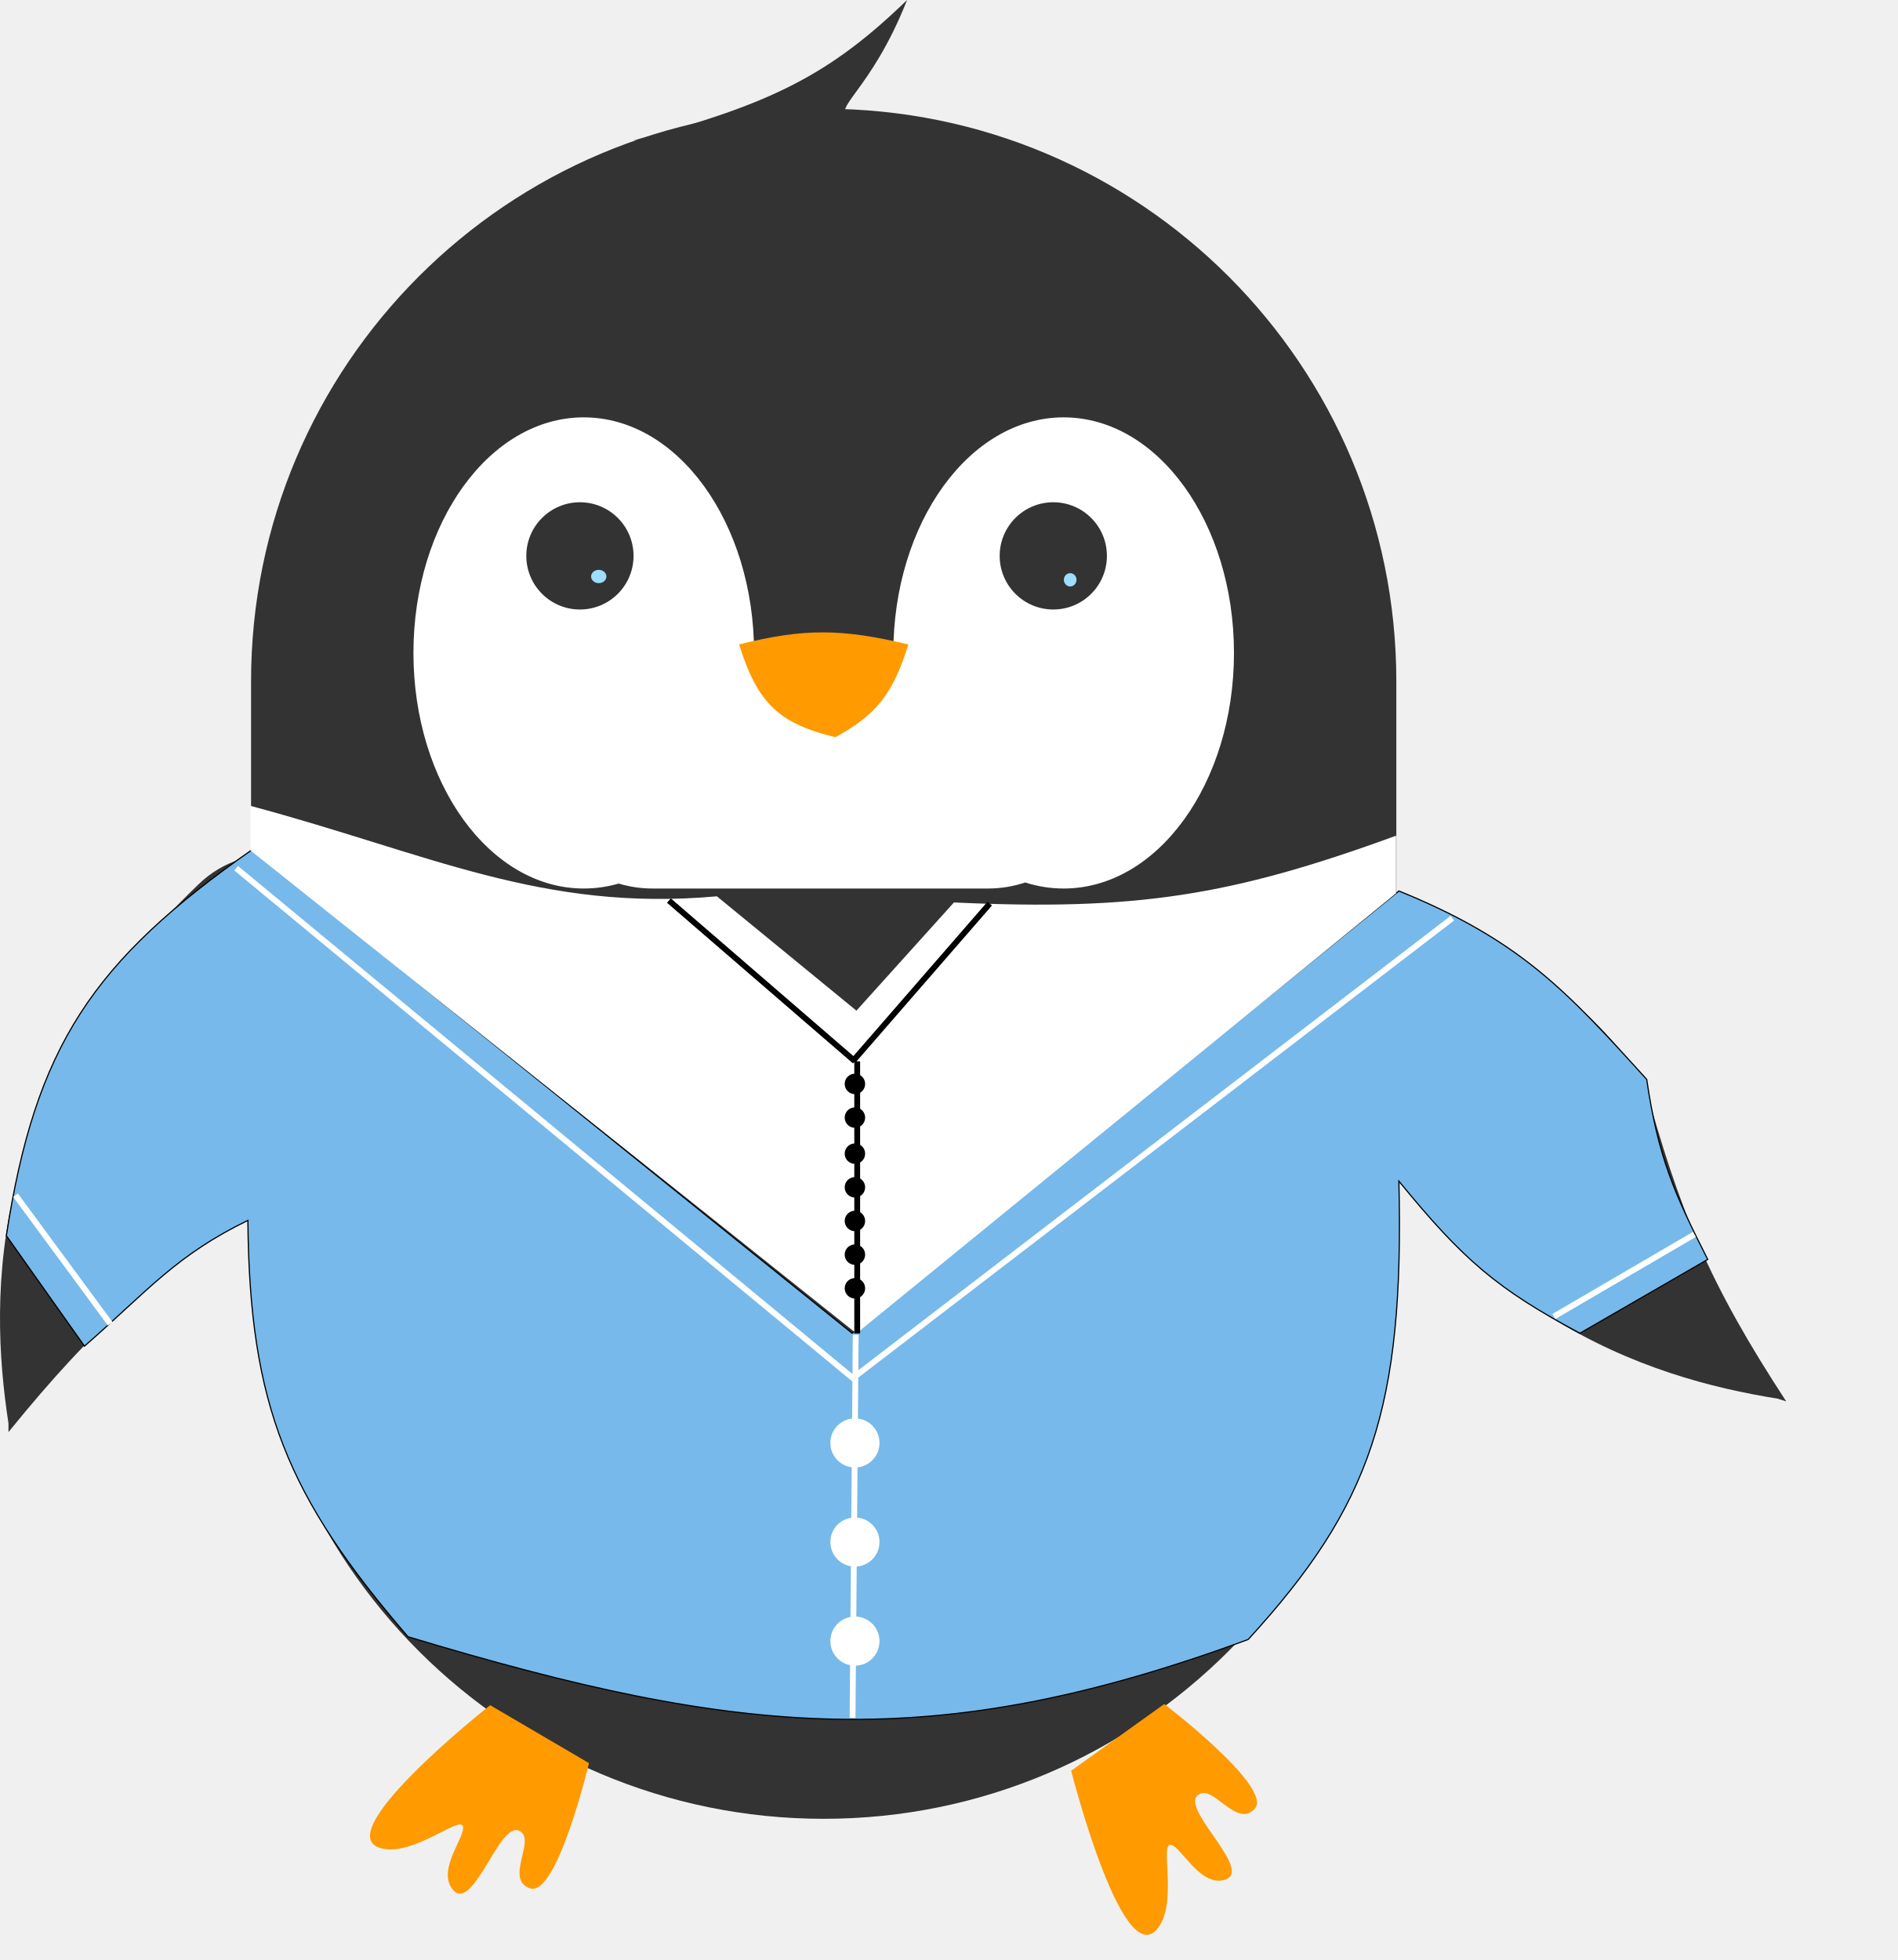
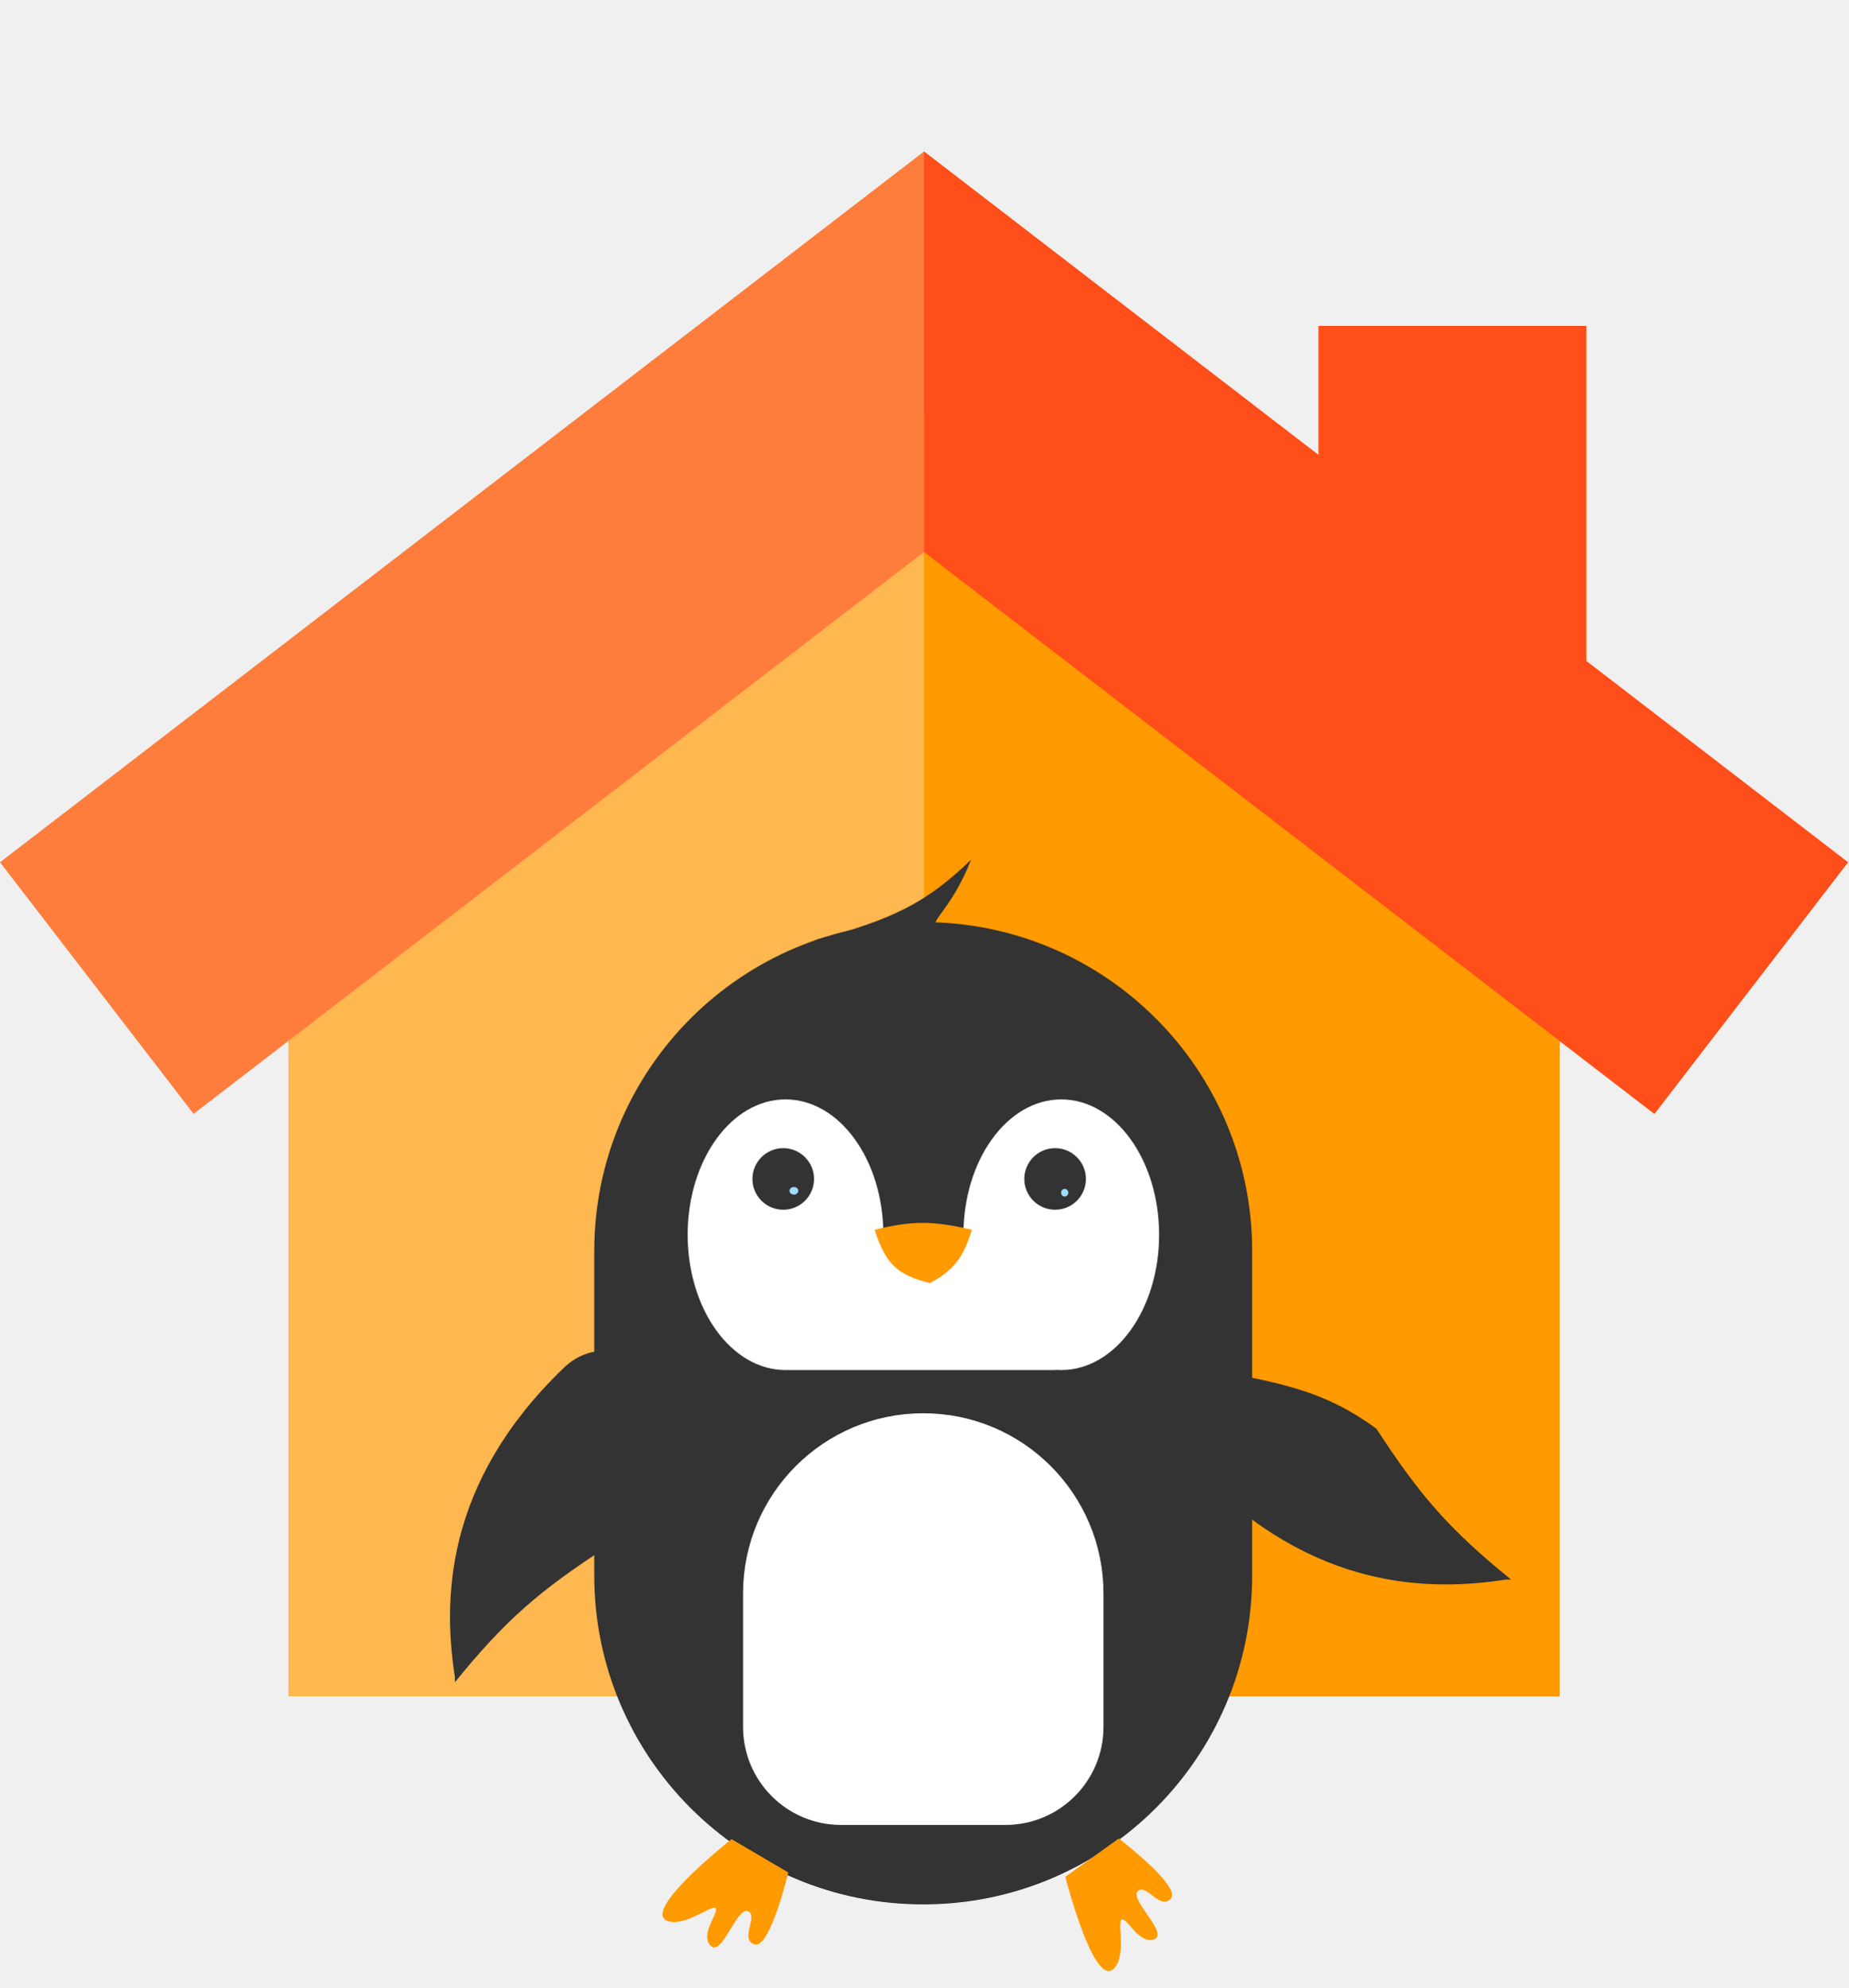
- <svg xmlns="http://www.w3.org/2000/svg" width="489" height="505" viewBox="0 0 489 505" fill="none">
-   <path d="M51.219 227.78C-3.29 280.027 -2.967 333.187 2.182 366.719L2.182 368.989C24.89 340.99 39.954 328.061 69.836 308.601C84.63 288.301 89.99 271.093 96.171 233.683C84 218.934 64.198 215.34 51.219 227.78Z" fill="#333333" />
-   <rect x="64.688" y="28.013" width="295.093" height="440.608" rx="147.547" fill="#333333" />
-   <path d="M233.722 0C214.238 18.839 199.068 26.932 163.242 36.175L219.065 30.562C213.788 27.909 224.171 24.098 233.722 0Z" fill="#333333" />
-   <path d="M99.517 476.445C81.762 474.444 126.298 439.349 126.298 439.349L151.76 454.275C151.76 454.275 143.536 488.802 136.614 486.542C129.693 484.283 138.662 473.444 133.541 471.616C128.42 469.788 121.556 493.775 116.419 486.542C112.739 481.36 120.086 473.061 119.273 470.518C118.46 467.976 107.521 477.346 99.517 476.445Z" fill="#FF9A00" />
-   <path d="M298.996 495.788C289.947 511.195 275.999 456.235 275.999 456.235L299.992 439.045C299.992 439.045 328.188 460.601 323.309 466.006C318.43 471.41 312.176 458.807 308.423 462.742C304.671 466.676 323.791 482.703 315.095 484.454C308.864 485.709 304.271 475.621 301.617 475.33C298.964 475.038 303.075 488.843 298.996 495.788Z" fill="#FF9A00" />
-   <path fill-rule="evenodd" clip-rule="evenodd" d="M150.412 228.929C153.497 228.929 156.508 228.488 159.413 227.651C162.181 228.482 165.116 228.929 168.155 228.929H254.538C257.898 228.929 261.131 228.382 264.152 227.374C267.337 228.391 270.655 228.929 274.063 228.929C298.3 228.929 317.948 201.754 317.948 168.231C317.948 134.709 298.3 107.534 274.063 107.534C249.826 107.534 230.178 134.709 230.178 168.231H194.297C194.297 134.709 174.649 107.534 150.412 107.534C126.175 107.534 106.527 134.709 106.527 168.231C106.527 201.754 126.175 228.929 150.412 228.929Z" fill="white" />
-   <path d="M234.045 166.038C217.031 162 207.447 161.792 190.434 166.038C195.24 181.38 200.802 186.417 215.25 189.942C225.936 184.056 230.043 178.825 234.045 166.038Z" fill="#FF9A00" />
-   <ellipse cx="149.425" cy="143.225" rx="13.816" ry="13.816" fill="#333333" />
-   <ellipse cx="271.394" cy="143.225" rx="13.816" ry="13.816" fill="#333333" />
-   <ellipse cx="275.745" cy="149.39" rx="1.628" ry="1.713" fill="#9DDDFF" />
-   <ellipse cx="154.275" cy="148.534" rx="1.97" ry="1.713" fill="#9DDDFF" />
-   <path d="M340.81 271.174C373.868 339.058 424.577 355.018 458.076 360.378L460.237 361.073C440.53 330.885 432.832 312.588 423.45 278.184C408.651 257.887 393.909 247.519 360.186 230.186C342.42 237.259 332.939 255.011 340.81 271.174Z" fill="#333333" />
-   <path d="M21.769 346.844L1.637 318.383C9.105 269.626 23.823 247.667 65.016 218.885L219.563 343.512L360.443 229.561C391.745 242.291 403.58 255.238 424.291 278.103C427.245 298.183 431.41 307.507 440.012 324.494L407.078 343.512C385.716 332.083 377.082 324.684 360.443 304.332C361.836 362.896 353.216 387.88 321.611 422.414C240.609 452.161 191.241 447.673 105.115 421.707C74.118 385.698 64.275 362.228 63.872 314.436C45.332 323.463 38.184 332.466 21.769 346.844Z" fill="#77B9EA" stroke="black" stroke-width="0.3" />
-   <line x1="220.48" y1="343.918" x2="219.671" y2="442.629" stroke="white" stroke-width="1.5" />
-   <line x1="4.002" y1="307.952" x2="28.398" y2="341.079" stroke="white" stroke-width="1.5" />
-   <line x1="60.845" y1="223.7" x2="220.208" y2="355.451" stroke="white" stroke-width="1.5" />
-   <line x1="219.274" y1="355.434" x2="374.225" y2="236.562" stroke="white" stroke-width="1.5" />
-   <path d="M64.527 207.631C110.466 219.92 139.546 235 184.715 230.939L220.665 260.399L245.792 232.522C292.518 234.678 317.018 230.934 359.717 215.318V230.158L220.665 343.566L64.527 219.114V207.631Z" fill="white" />
-   <path fill-rule="evenodd" clip-rule="evenodd" d="M220.698 273.454L255.588 233.301L254.455 232.317L219.887 272.1L172.844 231.465L171.863 232.6L219.792 273.999L220.12 273.619L220.12 343.567L221.62 343.567L221.62 273.454H220.698Z" fill="black" />
-   <ellipse cx="220.279" cy="279.277" rx="2.634" ry="2.634" fill="black" />
-   <ellipse cx="220.279" cy="287.95" rx="2.634" ry="2.634" fill="black" />
-   <ellipse cx="220.279" cy="297.242" rx="2.634" ry="2.634" fill="black" />
-   <ellipse cx="220.279" cy="305.913" rx="2.634" ry="2.634" fill="black" />
-   <ellipse cx="220.279" cy="314.586" rx="2.634" ry="2.634" fill="black" />
-   <ellipse cx="220.279" cy="323.258" rx="2.634" ry="2.634" fill="black" />
-   <ellipse cx="220.279" cy="331.931" rx="2.634" ry="2.634" fill="black" />
-   <ellipse cx="220.282" cy="371.778" rx="6.329" ry="6.329" fill="white" />
-   <ellipse cx="220.282" cy="397.306" rx="6.329" ry="6.329" fill="white" />
-   <ellipse cx="220.282" cy="422.833" rx="6.329" ry="6.329" fill="white" />
-   <line x1="400.36" y1="339.205" x2="436.588" y2="318.042" stroke="white" stroke-width="1.5" />
+ <svg xmlns="http://www.w3.org/2000/svg" width="520" height="559" viewBox="0 0 520 559" fill="none">
+   <g clip-path="url(#clip0_915_14843)">
+     <path d="M438.703 254.348V477.178H301.11V342.106H224.786V477.178H81.125V254.348L259.914 116.826L438.703 254.348Z" fill="#FFB74F" />
+     <path d="M446.18 185.921V91.678H370.883V127.995L259.9 42.615L0 242.556L54.45 313.33L259.9 155.286L465.35 313.329L519.8 242.556L446.18 185.921Z" fill="#FF7D3C" />
+     <path d="M438.699 254.348V477.178H301.106V342.105H259.91V116.825L438.699 254.348Z" fill="#FF9A00" />
+     <path d="M519.81 242.557L465.36 313.33L259.91 155.286V42.616L370.894 127.996V91.679H446.19V185.922L519.81 242.557Z" fill="#FF4E19" />
+   </g>
+   <path d="M336.49 413.582C369.257 447.768 402.597 447.565 423.626 444.335L425.05 444.335C407.49 430.094 399.382 420.647 387.177 401.906C374.446 392.628 363.654 389.267 340.192 385.39C330.943 393.023 328.688 405.442 336.49 413.582Z" fill="#333333" />
+   <path d="M158.701 384.669C124.515 417.436 124.717 450.775 127.947 471.805V473.229C142.188 455.669 151.636 447.561 170.376 435.356C179.655 422.625 183.016 411.833 186.892 388.371C179.259 379.121 166.84 376.867 158.701 384.669Z" fill="#333333" />
+   <rect x="167.152" y="259.384" width="185.069" height="276.329" rx="92.535" fill="#333333" />
+   <path d="M273.163 241.819C260.943 253.634 251.429 258.71 228.961 264.506L263.97 260.986C260.661 259.322 267.173 256.932 273.163 241.819Z" fill="#333333" />
+   <path d="M188.966 540.624C177.831 539.37 205.762 517.359 205.762 517.359L221.73 526.721C221.73 526.721 216.572 548.374 212.232 546.957C207.891 545.54 213.516 538.742 210.304 537.596C207.093 536.45 202.788 551.493 199.566 546.957C197.258 543.707 201.866 538.502 201.356 536.908C200.846 535.313 193.986 541.19 188.966 540.624Z" fill="#FF9A00" />
+   <path d="M314.082 552.757C308.407 562.419 299.66 527.95 299.66 527.95L314.707 517.17C314.707 517.17 332.39 530.689 329.33 534.078C326.27 537.468 322.348 529.564 319.994 532.031C317.641 534.499 329.633 544.551 324.179 545.649C320.271 546.435 317.39 540.109 315.726 539.926C314.062 539.743 316.64 548.401 314.082 552.757Z" fill="#FF9A00" />
+   <path fill-rule="evenodd" clip-rule="evenodd" d="M298.519 385.397C313.719 385.397 326.041 368.354 326.041 347.33C326.041 326.307 313.719 309.264 298.519 309.264C283.32 309.264 270.998 326.304 270.996 347.325H248.471C248.469 326.304 236.147 309.264 220.948 309.264C205.748 309.264 193.426 326.307 193.426 347.33C193.426 368.354 205.748 385.397 220.948 385.397C221.157 385.397 221.366 385.394 221.574 385.387C221.669 385.39 221.765 385.392 221.862 385.392H296.412C296.685 385.392 296.955 385.379 297.221 385.355C297.651 385.383 298.084 385.397 298.519 385.397Z" fill="white" />
+   <path d="M273.382 345.95C262.712 343.417 256.701 343.287 246.031 345.95C249.045 355.571 252.534 358.73 261.595 360.941C268.297 357.249 270.873 353.969 273.382 345.95Z" fill="#FF9A00" />
+   <ellipse cx="220.309" cy="331.642" rx="8.665" ry="8.665" fill="#333333" />
+   <ellipse cx="296.786" cy="331.64" rx="8.665" ry="8.665" fill="#333333" />
+   <ellipse cx="299.482" cy="335.511" rx="1.021" ry="1.074" fill="#9DDDFF" />
+   <ellipse cx="223.31" cy="334.972" rx="1.236" ry="1.074" fill="#9DDDFF" />
+   <path d="M209.008 448.244C209.008 420.247 231.703 397.552 259.7 397.552C287.697 397.552 310.392 420.247 310.392 448.244V485.786C310.392 501.015 298.047 513.36 282.819 513.36H236.581C221.353 513.36 209.008 501.015 209.008 485.786V448.244Z" fill="white" />
+   <defs>
+     <clipPath id="clip0_915_14843">
+       <rect width="519.8" height="519.799" fill="white" />
+     </clipPath>
+   </defs>
</svg>
